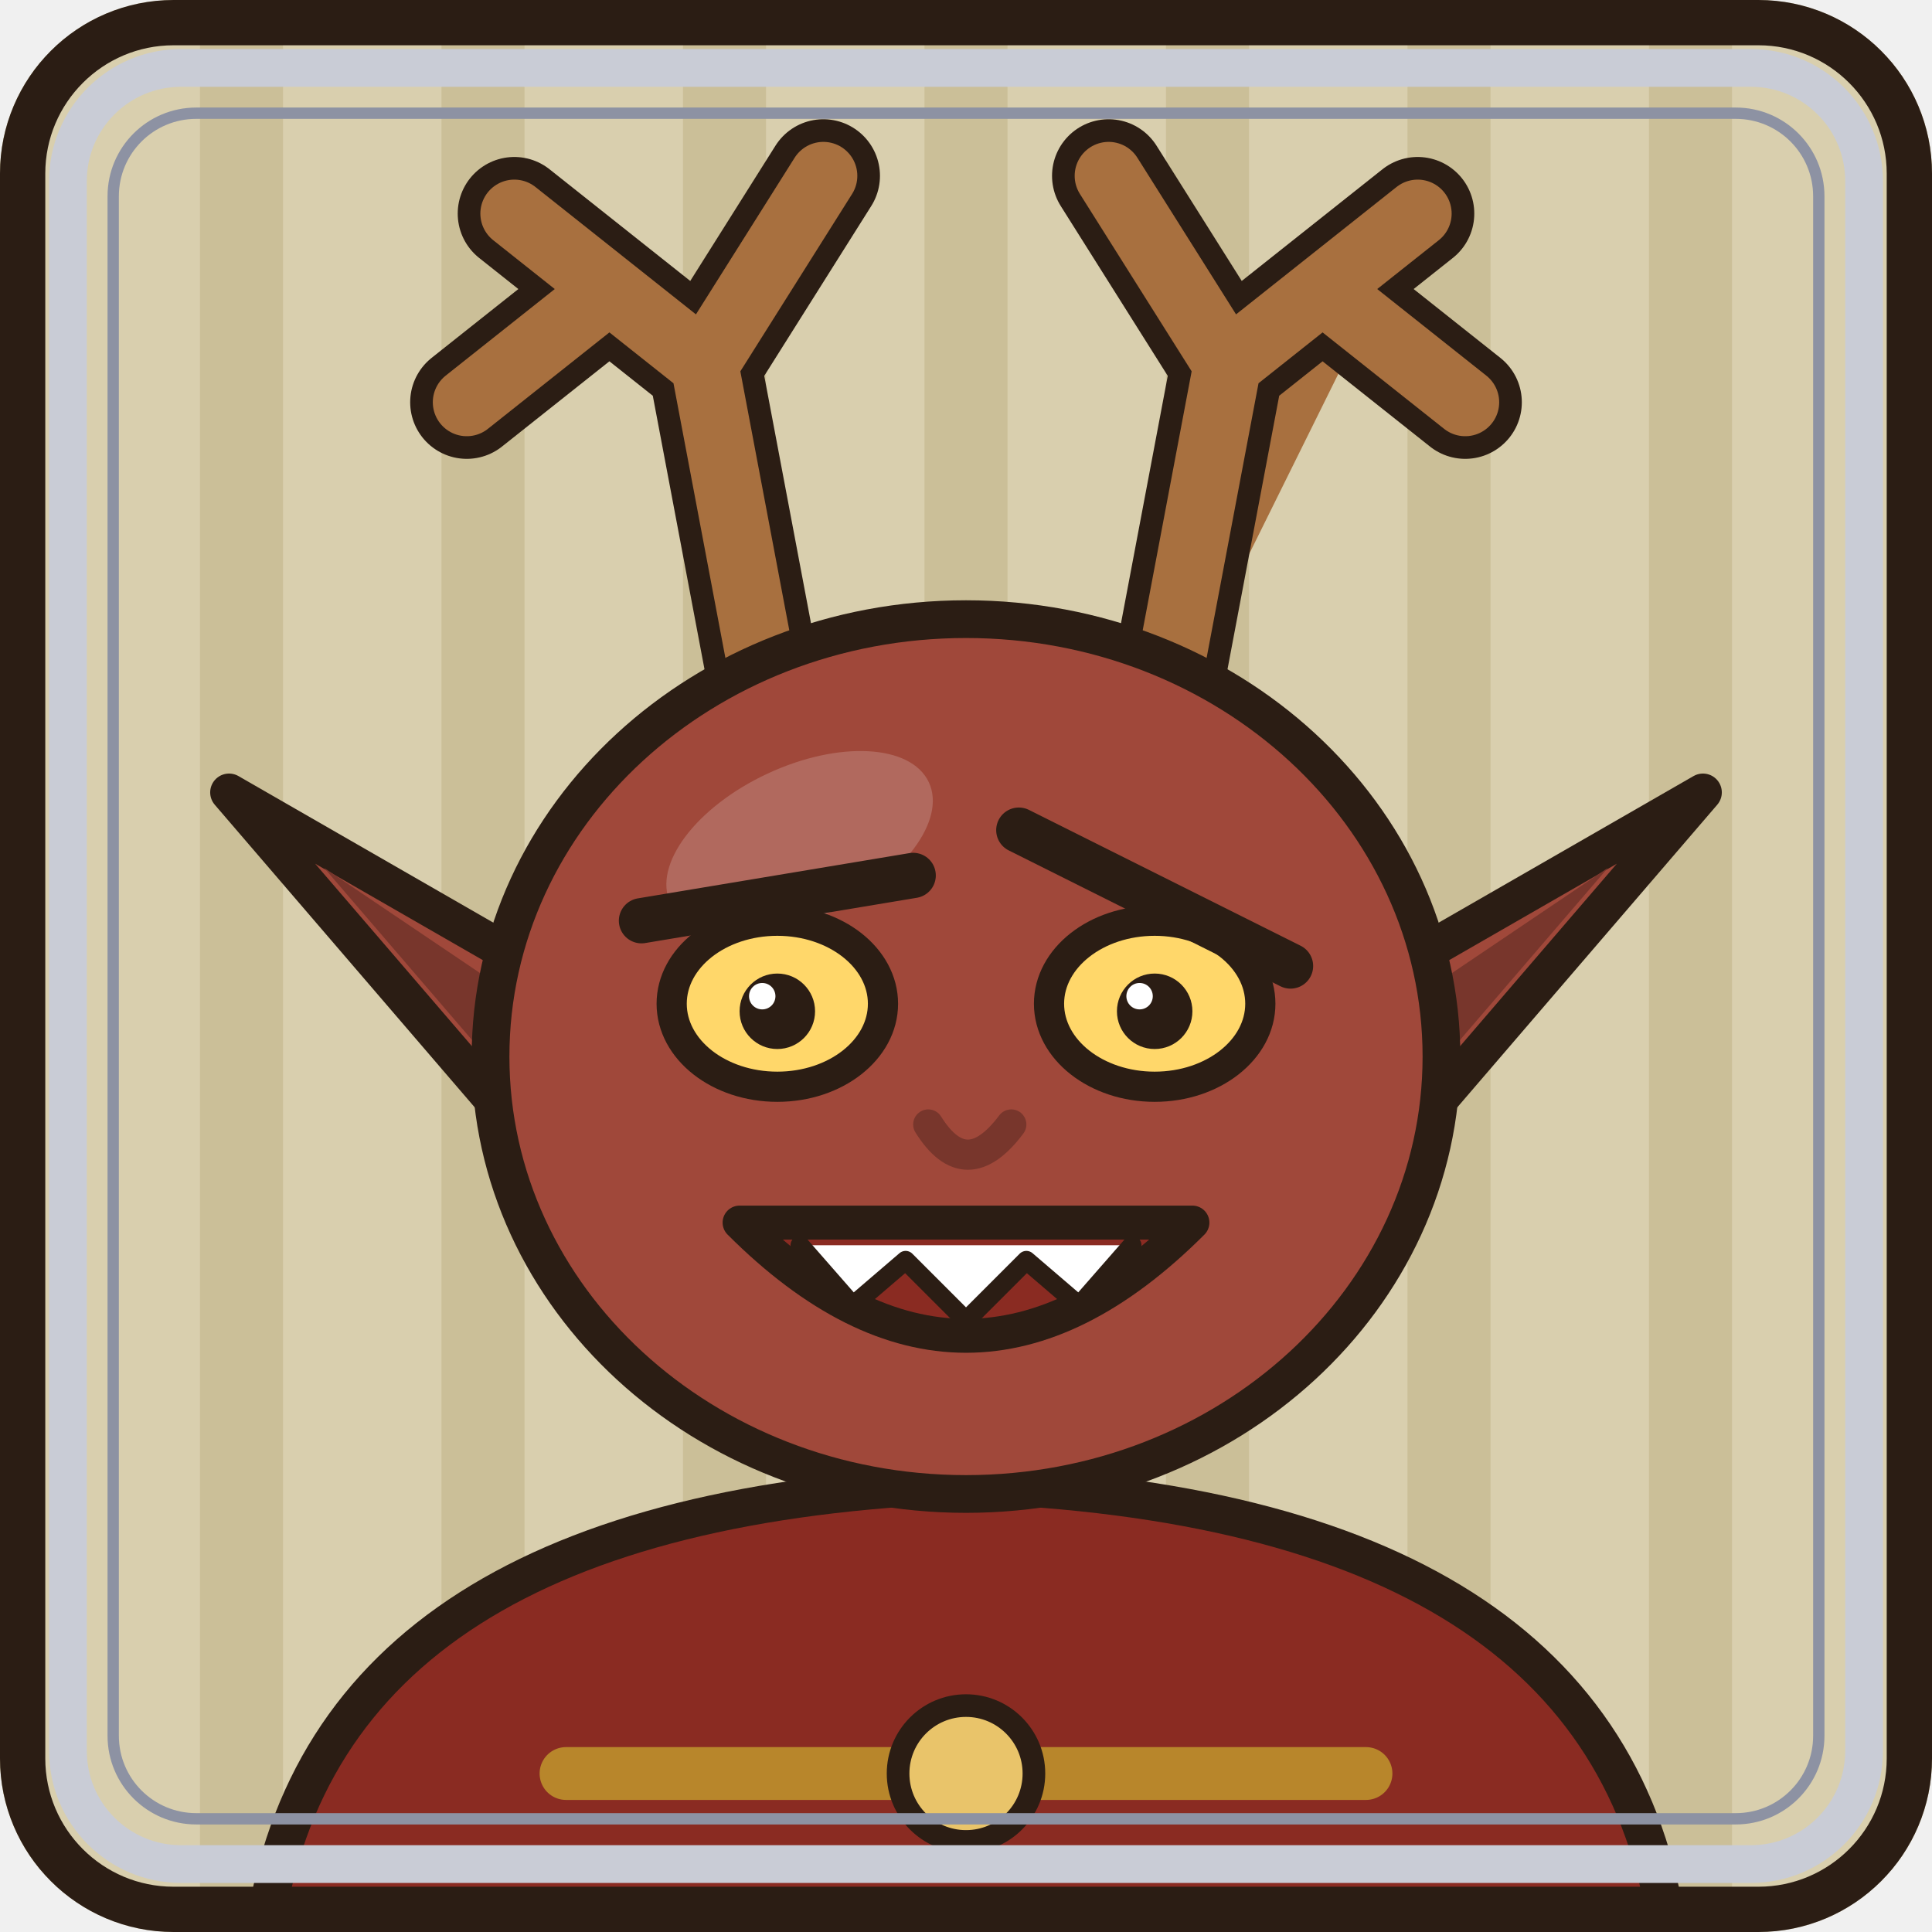
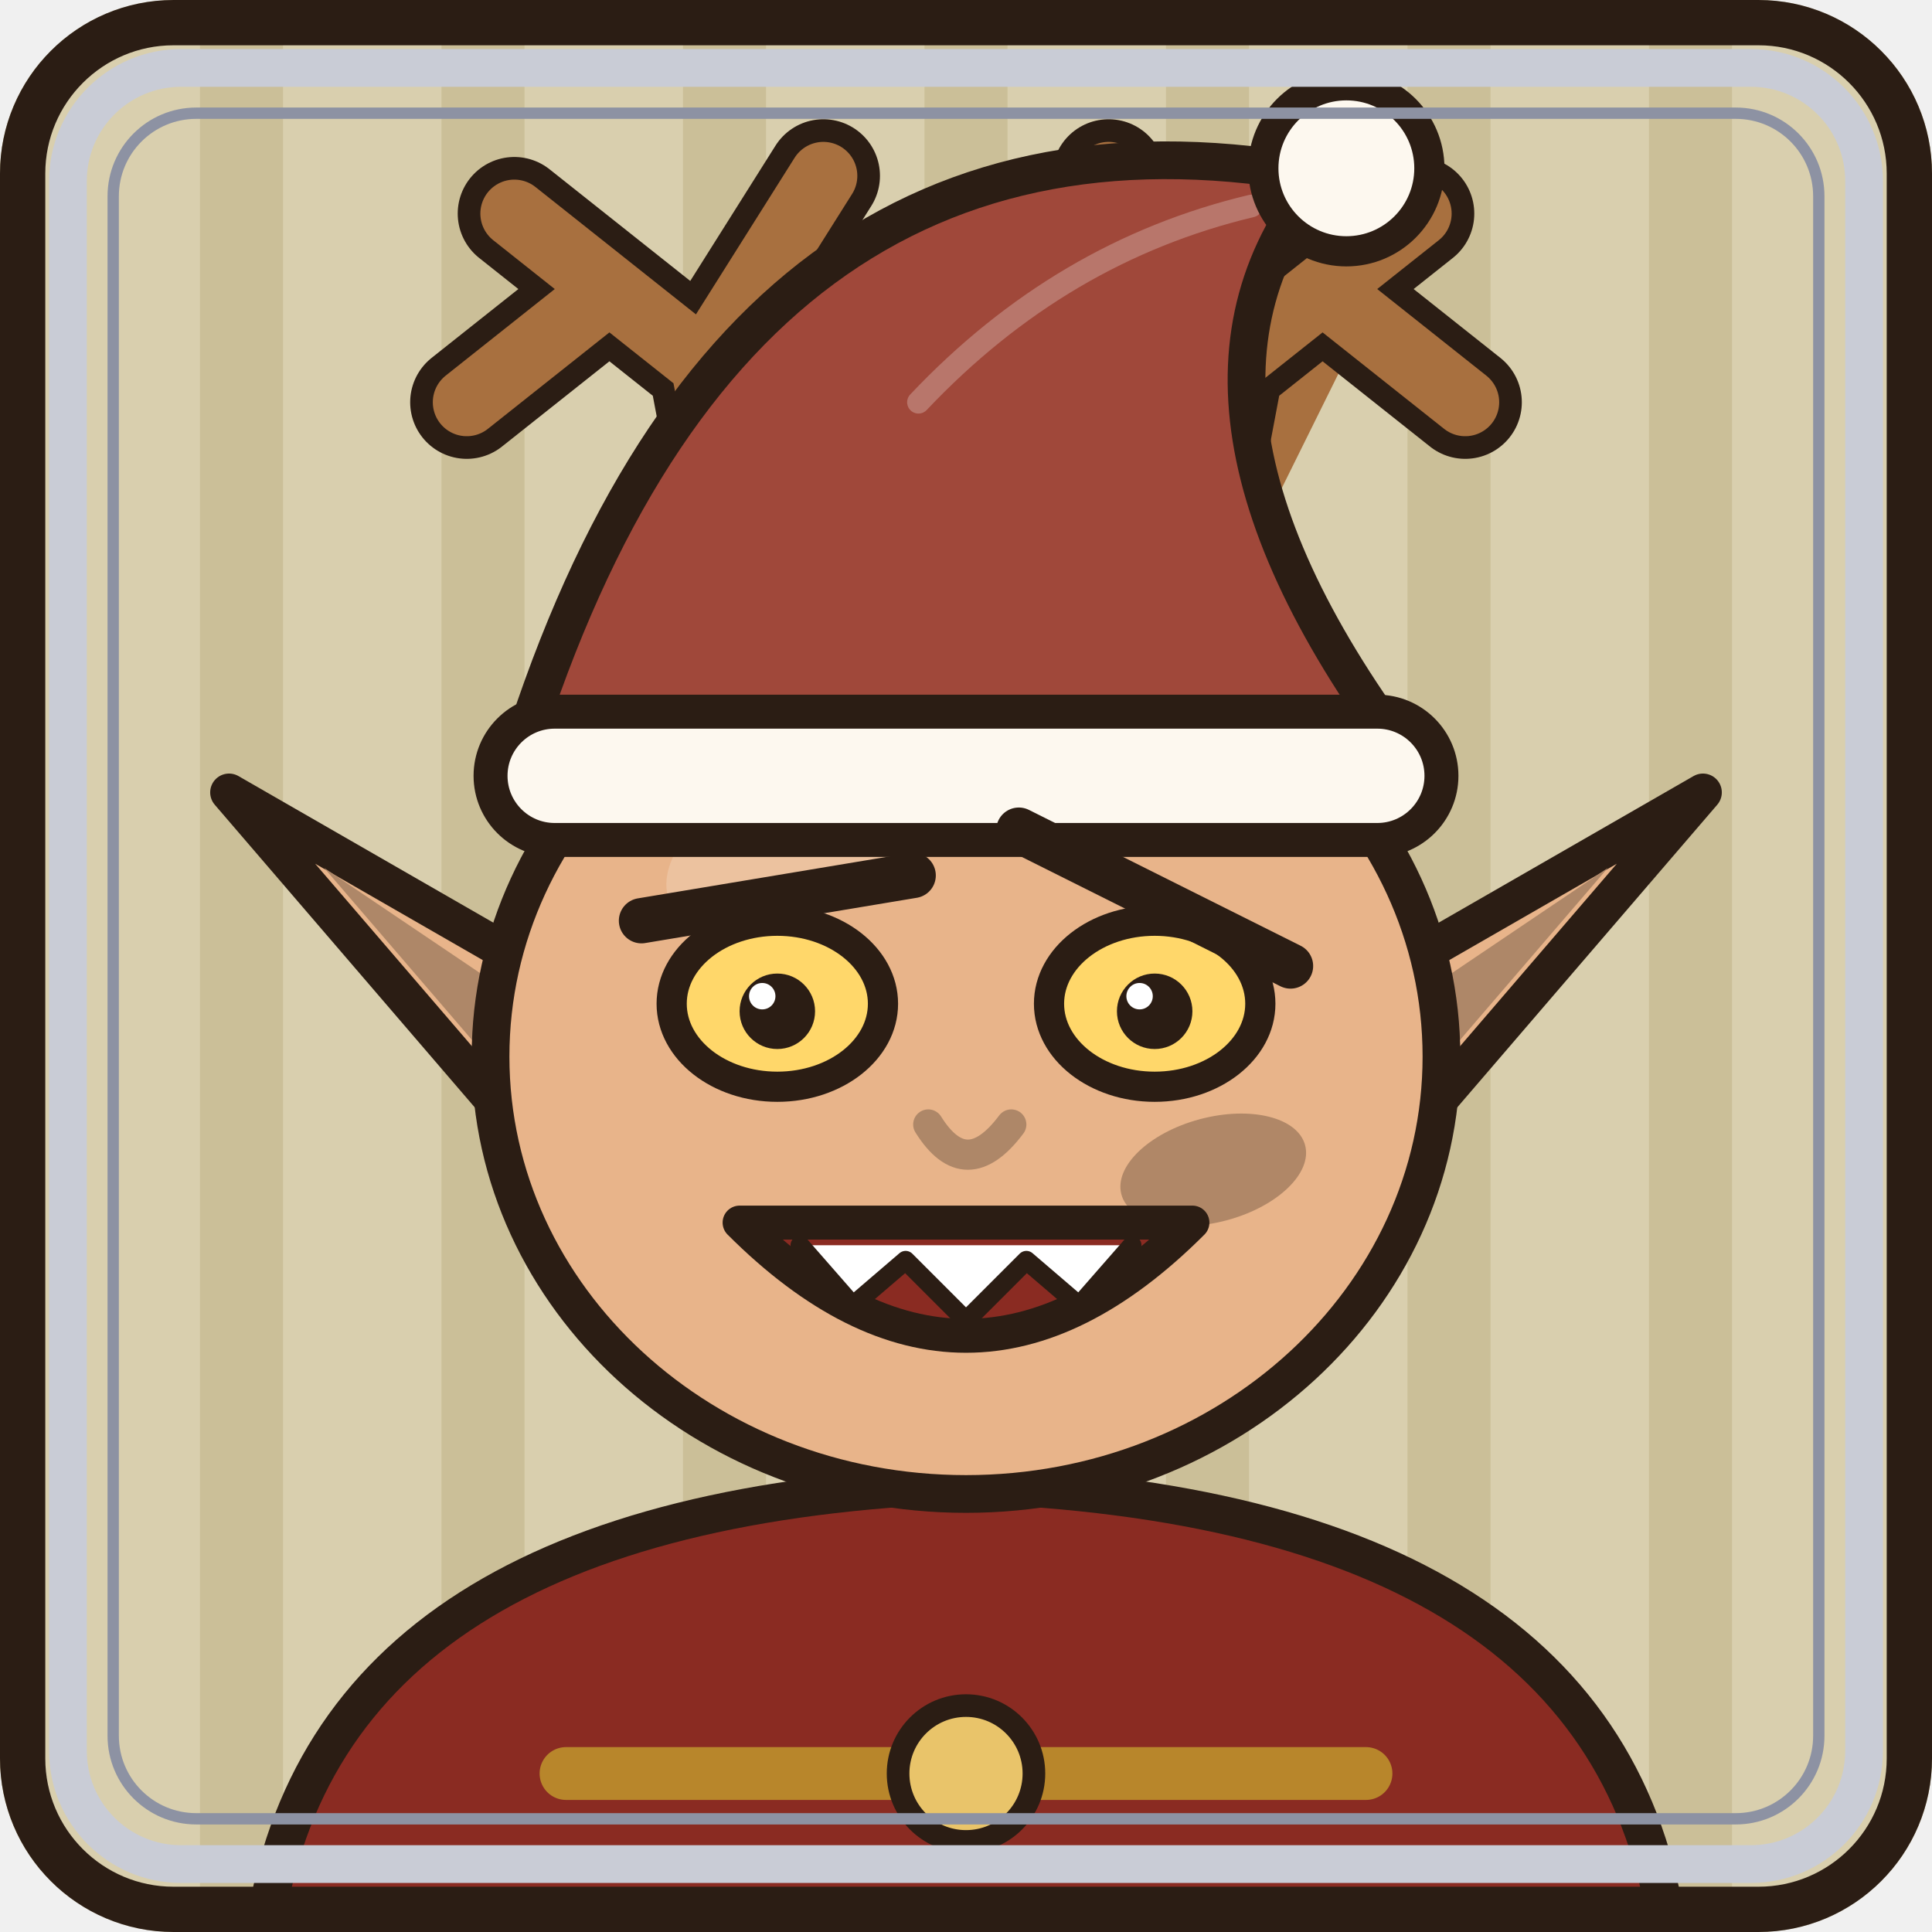
- <svg xmlns="http://www.w3.org/2000/svg" viewBox="0 0 512 512" width="512" height="512" role="img" aria-label="Antler Ripper (mini boss, Reindeer Stables): mean mini-boss imp wearing a pair of stolen reindeer antlers on its head, gold-buckled belt">
+ <svg xmlns="http://www.w3.org/2000/svg" viewBox="0 0 512 512" width="512" height="512" role="img" aria-label="Antler Ripper (mini boss, Reindeer Stables): mean hexed elf mini boss in a brown cap with a pair of stolen reindeer antlers tied on, gold-buckled belt">
  <defs>
    <clipPath id="card">
      <rect x="0" y="0" width="512" height="512" rx="46" />
    </clipPath>
  </defs>
  <g>
    <rect x="0" y="0" width="512" height="512" rx="46" fill="#d9cfae" />
    <g clip-path="url(#card)">
      <path d="M0 0 L0 512" fill="none" stroke="#cbbf98" stroke-width="22" stroke-linejoin="round" stroke-linecap="round" />
      <path d="M64 0 L64 512" fill="none" stroke="#cbbf98" stroke-width="22" stroke-linejoin="round" stroke-linecap="round" />
      <path d="M128 0 L128 512" fill="none" stroke="#cbbf98" stroke-width="22" stroke-linejoin="round" stroke-linecap="round" />
      <path d="M192 0 L192 512" fill="none" stroke="#cbbf98" stroke-width="22" stroke-linejoin="round" stroke-linecap="round" />
      <path d="M256 0 L256 512" fill="none" stroke="#cbbf98" stroke-width="22" stroke-linejoin="round" stroke-linecap="round" />
      <path d="M320 0 L320 512" fill="none" stroke="#cbbf98" stroke-width="22" stroke-linejoin="round" stroke-linecap="round" />
      <path d="M384 0 L384 512" fill="none" stroke="#cbbf98" stroke-width="22" stroke-linejoin="round" stroke-linecap="round" />
      <path d="M448 0 L448 512" fill="none" stroke="#cbbf98" stroke-width="22" stroke-linejoin="round" stroke-linecap="round" />
      <path d="M512 0 L512 512" fill="none" stroke="#cbbf98" stroke-width="22" stroke-linejoin="round" stroke-linecap="round" />
    </g>
    <path d="M70 512 Q86 399.7 256 393.4 Q426 399.7 442 512 Z" fill="#8a2b22" stroke="#2b1d14" stroke-width="10" stroke-linejoin="round" stroke-linecap="round" />
-     <path d="M147.64 260 L60.7 210 L155.2 320 Z" fill="#a0483a" stroke="#2b1d14" stroke-width="10" stroke-linejoin="round" stroke-linecap="round" />
-     <path d="M364.36 260 L451.3 210 L356.8 320 Z" fill="#a0483a" stroke="#2b1d14" stroke-width="10" stroke-linejoin="round" stroke-linecap="round" />
-     <path d="M136.3 264 L85.9 230 L142.6 296 Z" fill="#78362c" />
-     <path d="M375.7 264 L426.1 230 L369.4 296 Z" fill="#78362c" />
+     <path d="M147.64 260 L60.7 210 L155.2 320 Z" fill="#e8b48a" stroke="#2b1d14" stroke-width="10" stroke-linejoin="round" stroke-linecap="round" />
+     <path d="M364.36 260 L451.3 210 L356.8 320 Z" fill="#e8b48a" stroke="#2b1d14" stroke-width="10" stroke-linejoin="round" stroke-linecap="round" />
+     <path d="M136.3 264 L85.9 230 L142.6 296 Z" fill="#ae8768" />
+     <path d="M375.7 264 L426.1 230 L369.4 296 Z" fill="#ae8768" />
    <path d="M205.6 196.6 L186.7 96.6 L136.3 56.6" fill="none" stroke="#2b1d14" stroke-width="10" stroke-linejoin="round" stroke-linecap="round" />
    <path d="M306.4 196.6 L325.3 96.6 L375.7 56.6" fill="#a8703f" stroke="#2b1d14" stroke-width="10" stroke-linejoin="round" stroke-linecap="round" />
    <path d="M205.6 196.6 L186.7 96.6 L136.3 56.6 M186.7 96.6 L218.2 46.6 M161.5 76.6 L123.7 106.6" fill="none" stroke="#2b1d14" stroke-width="30" stroke-linejoin="round" stroke-linecap="round" />
    <path d="M205.6 196.6 L186.7 96.6 L136.3 56.6 M186.7 96.6 L218.2 46.6 M161.5 76.6 L123.7 106.6" fill="none" stroke="#a8703f" stroke-width="18" stroke-linejoin="round" stroke-linecap="round" />
    <path d="M306.4 196.6 L325.3 96.6 L375.7 56.6 M325.3 96.6 L293.8 46.6 M350.5 76.6 L388.3 106.6" fill="none" stroke="#2b1d14" stroke-width="30" stroke-linejoin="round" stroke-linecap="round" />
    <path d="M306.4 196.6 L325.3 96.6 L375.7 56.6 M325.3 96.6 L293.8 46.6 M350.5 76.6 L388.3 106.6" fill="none" stroke="#a8703f" stroke-width="18" stroke-linejoin="round" stroke-linecap="round" />
-     <ellipse cx="256" cy="280" rx="126" ry="115.92" fill="#a0483a" stroke="#2b1d14" stroke-width="10" stroke-linejoin="round" stroke-linecap="round" />
+     <ellipse cx="256" cy="280" rx="126" ry="115.92" fill="#e8b48a" stroke="#2b1d14" stroke-width="10" stroke-linejoin="round" stroke-linecap="round" />
    <ellipse cx="211.9" cy="223.3" rx="37.8" ry="20.16" fill="#ffffff" opacity="0.18" transform="rotate(-25 211.9 223.3)" />
-     <path d="M246 298 Q256 314 268 298" fill="none" stroke="#78362c" stroke-width="8" stroke-linejoin="round" stroke-linecap="round" />
+     <path d="M246 298 Q256 314 268 298" fill="none" stroke="#ae8768" stroke-width="8" stroke-linejoin="round" stroke-linecap="round" />
+     <ellipse cx="321.52" cy="310" rx="25.2" ry="13.86" fill="#2b1d14" opacity="0.3" transform="rotate(-15 321.52 310)" />
+     <path d="M136.3 204.6 Q193 16.6 350.5 46.6 Q300.1 106.6 375.7 204.6 Z" fill="#a0483a" stroke="#2b1d14" stroke-width="10" stroke-linejoin="round" stroke-linecap="round" />
+     <path d="M243.4 106.6 Q281.2 66.6 331.6 54.6" fill="none" stroke="#b8766b" stroke-width="6" stroke-linejoin="round" stroke-linecap="round" />
+     <circle cx="356.8" cy="44.6" r="22" fill="#fdf8ef" stroke="#2b1d14" stroke-width="8" stroke-linejoin="round" stroke-linecap="round" />
+     <rect x="130" y="188.6" width="252" height="34" rx="17" fill="#fdf8ef" stroke="#2b1d14" stroke-width="9" stroke-linejoin="round" stroke-linecap="round" />
    <ellipse cx="206" cy="266" rx="28" ry="22" fill="#ffd76a" stroke="#2b1d14" stroke-width="8" stroke-linejoin="round" stroke-linecap="round" />
    <circle cx="206" cy="268" r="10" fill="#2b1d14" />
    <circle cx="202" cy="264" r="3.5" fill="#ffffff" />
    <path d="M170 244 L242 232" fill="none" stroke="#2b1d14" stroke-width="12" stroke-linejoin="round" stroke-linecap="round" />
    <ellipse cx="306" cy="266" rx="28" ry="22" fill="#ffd76a" stroke="#2b1d14" stroke-width="8" stroke-linejoin="round" stroke-linecap="round" />
    <circle cx="306" cy="268" r="10" fill="#2b1d14" />
    <circle cx="302" cy="264" r="3.5" fill="#ffffff" />
    <path d="M270 220 L342 256" fill="none" stroke="#2b1d14" stroke-width="12" stroke-linejoin="round" stroke-linecap="round" />
    <path d="M196 324 Q256 384 316 324 Z" fill="#8a2b22" stroke="#2b1d14" stroke-width="9" stroke-linejoin="round" stroke-linecap="round" />
    <path d="M212 330 L226 346 L240 334 L256 350 L272 334 L286 346 L300 330" fill="#ffffff" stroke="#2b1d14" stroke-width="5" stroke-linejoin="round" stroke-linecap="round" />
    <path d="M150 470 L362 470" fill="none" stroke="#b8862b" stroke-width="14" stroke-linejoin="round" stroke-linecap="round" />
    <circle cx="256" cy="470" r="18" fill="#e9c46a" stroke="#2b1d14" stroke-width="6" stroke-linejoin="round" stroke-linecap="round" />
    <rect x="6" y="6" width="500" height="500" rx="40" fill="none" stroke="#2b1d14" stroke-width="12" />
    <rect x="18" y="18" width="476" height="476" rx="30" fill="none" stroke="#c9ccd6" stroke-width="10" />
    <rect x="30" y="30" width="452" height="452" rx="22" fill="none" stroke="#8d92a3" stroke-width="3" />
  </g>
</svg>
